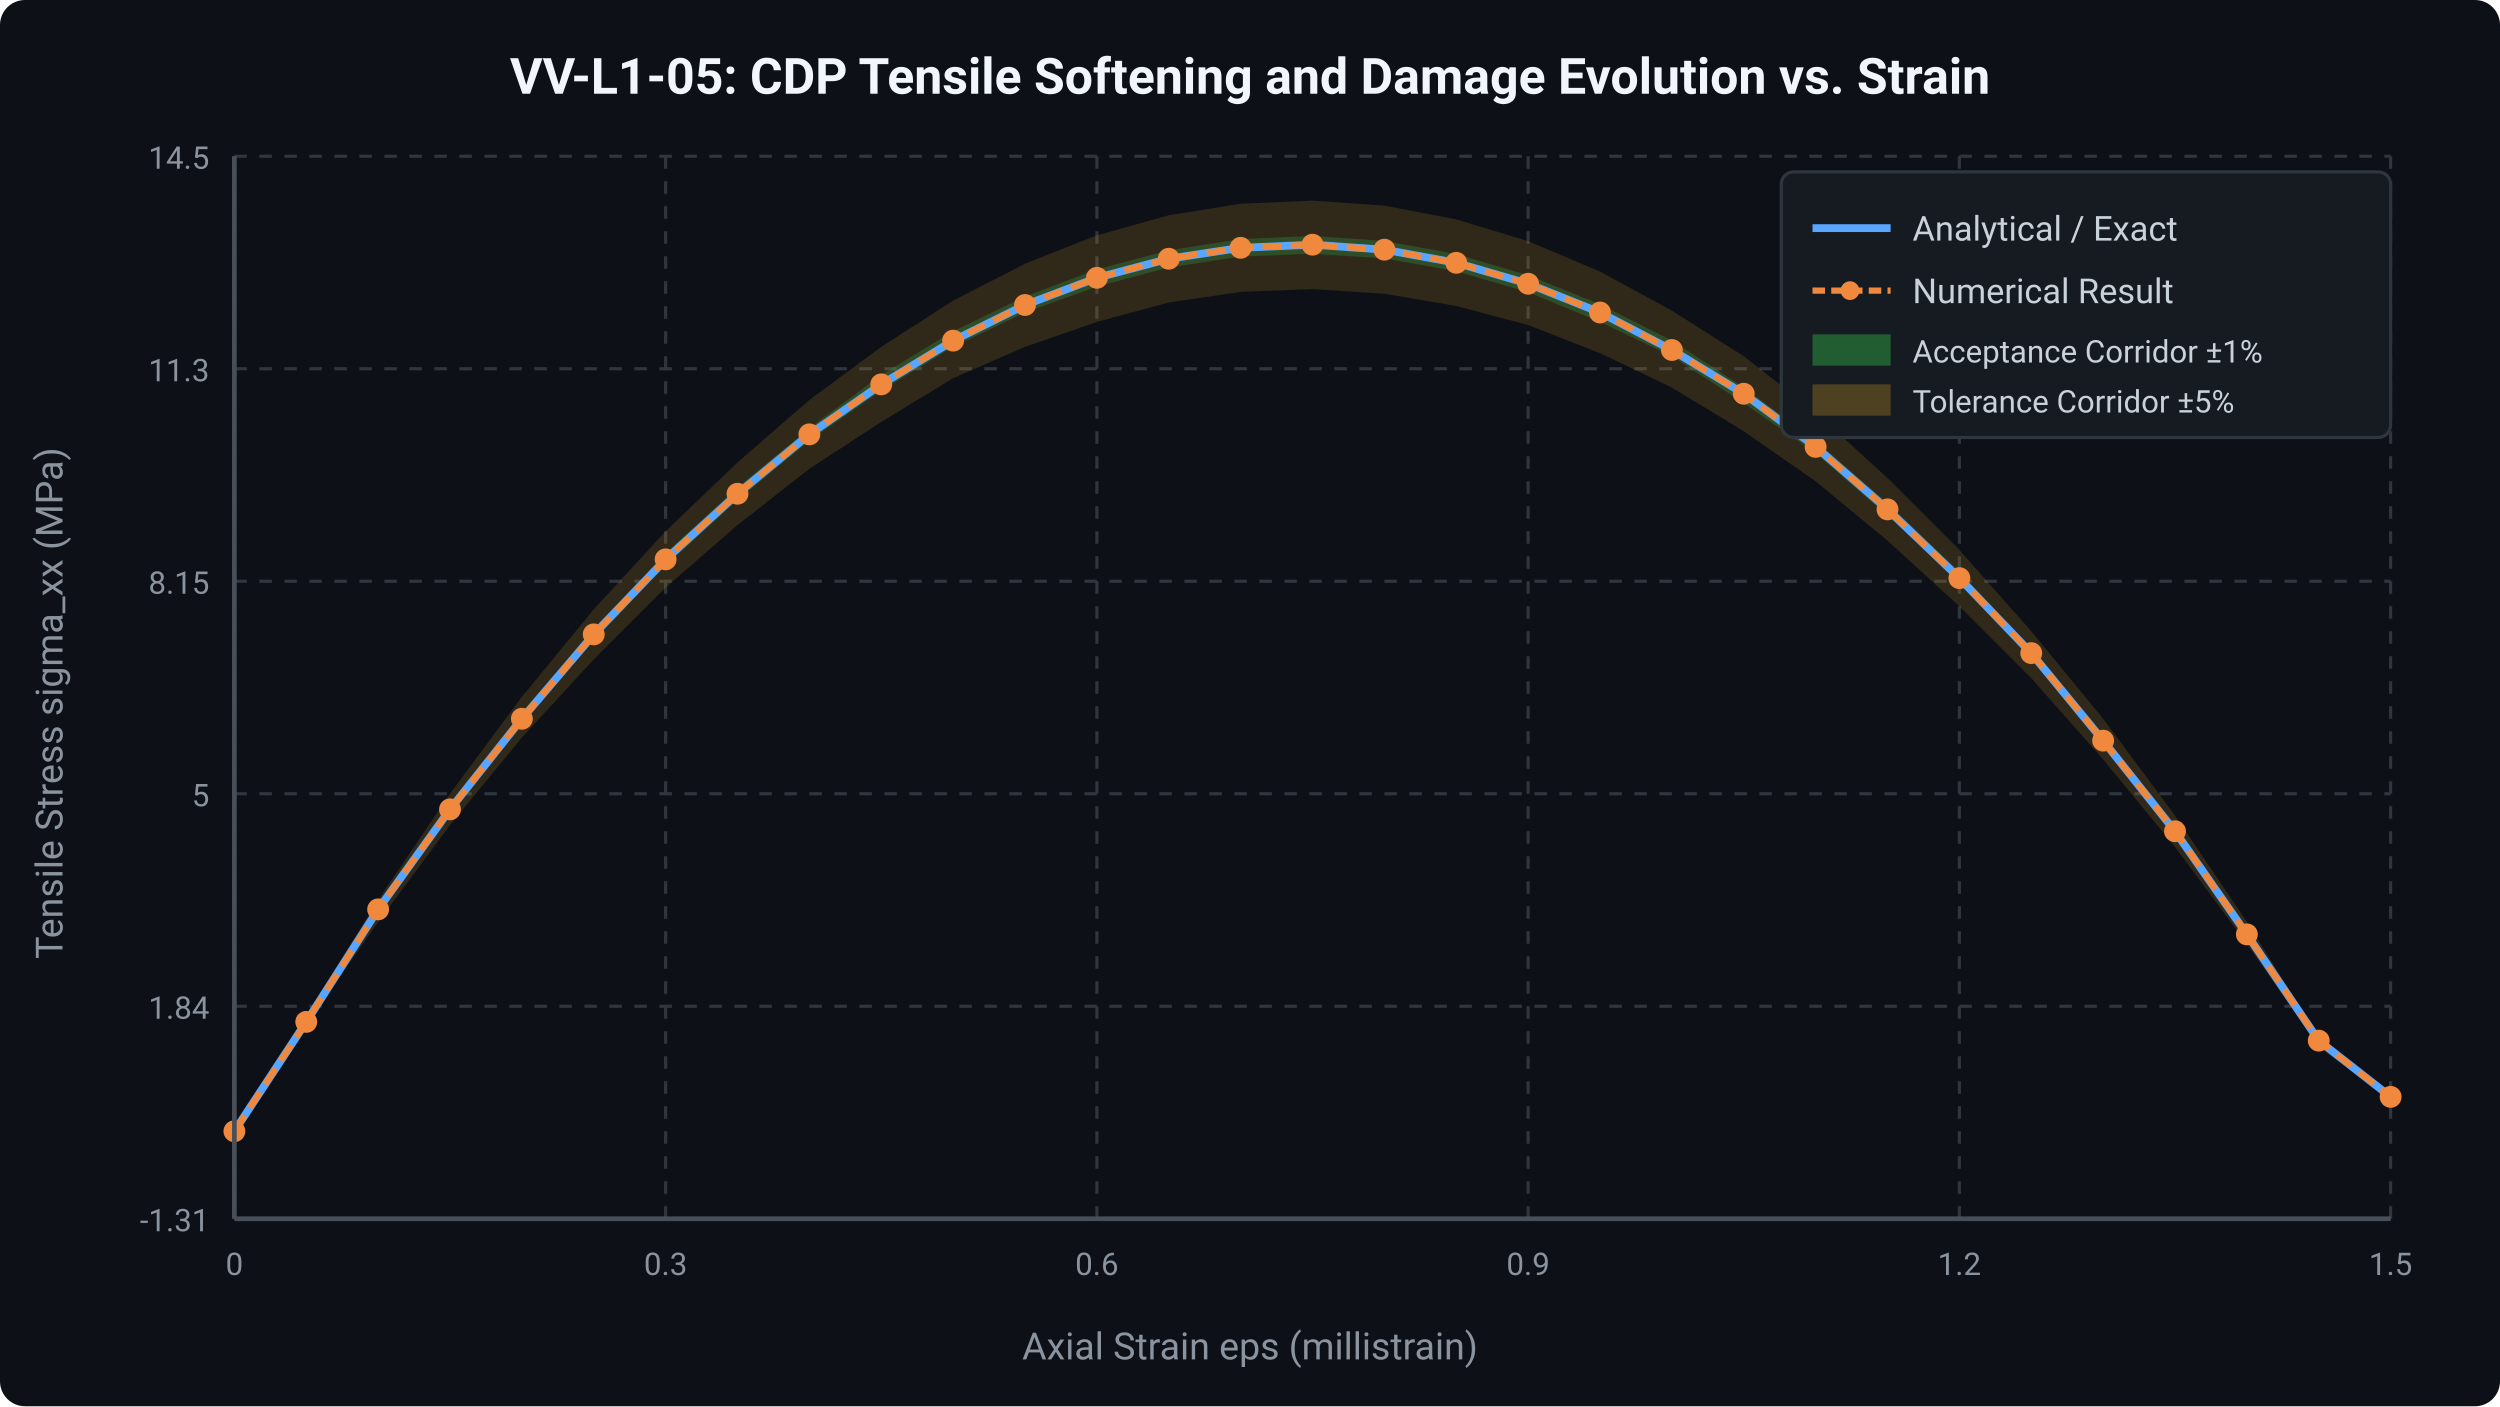
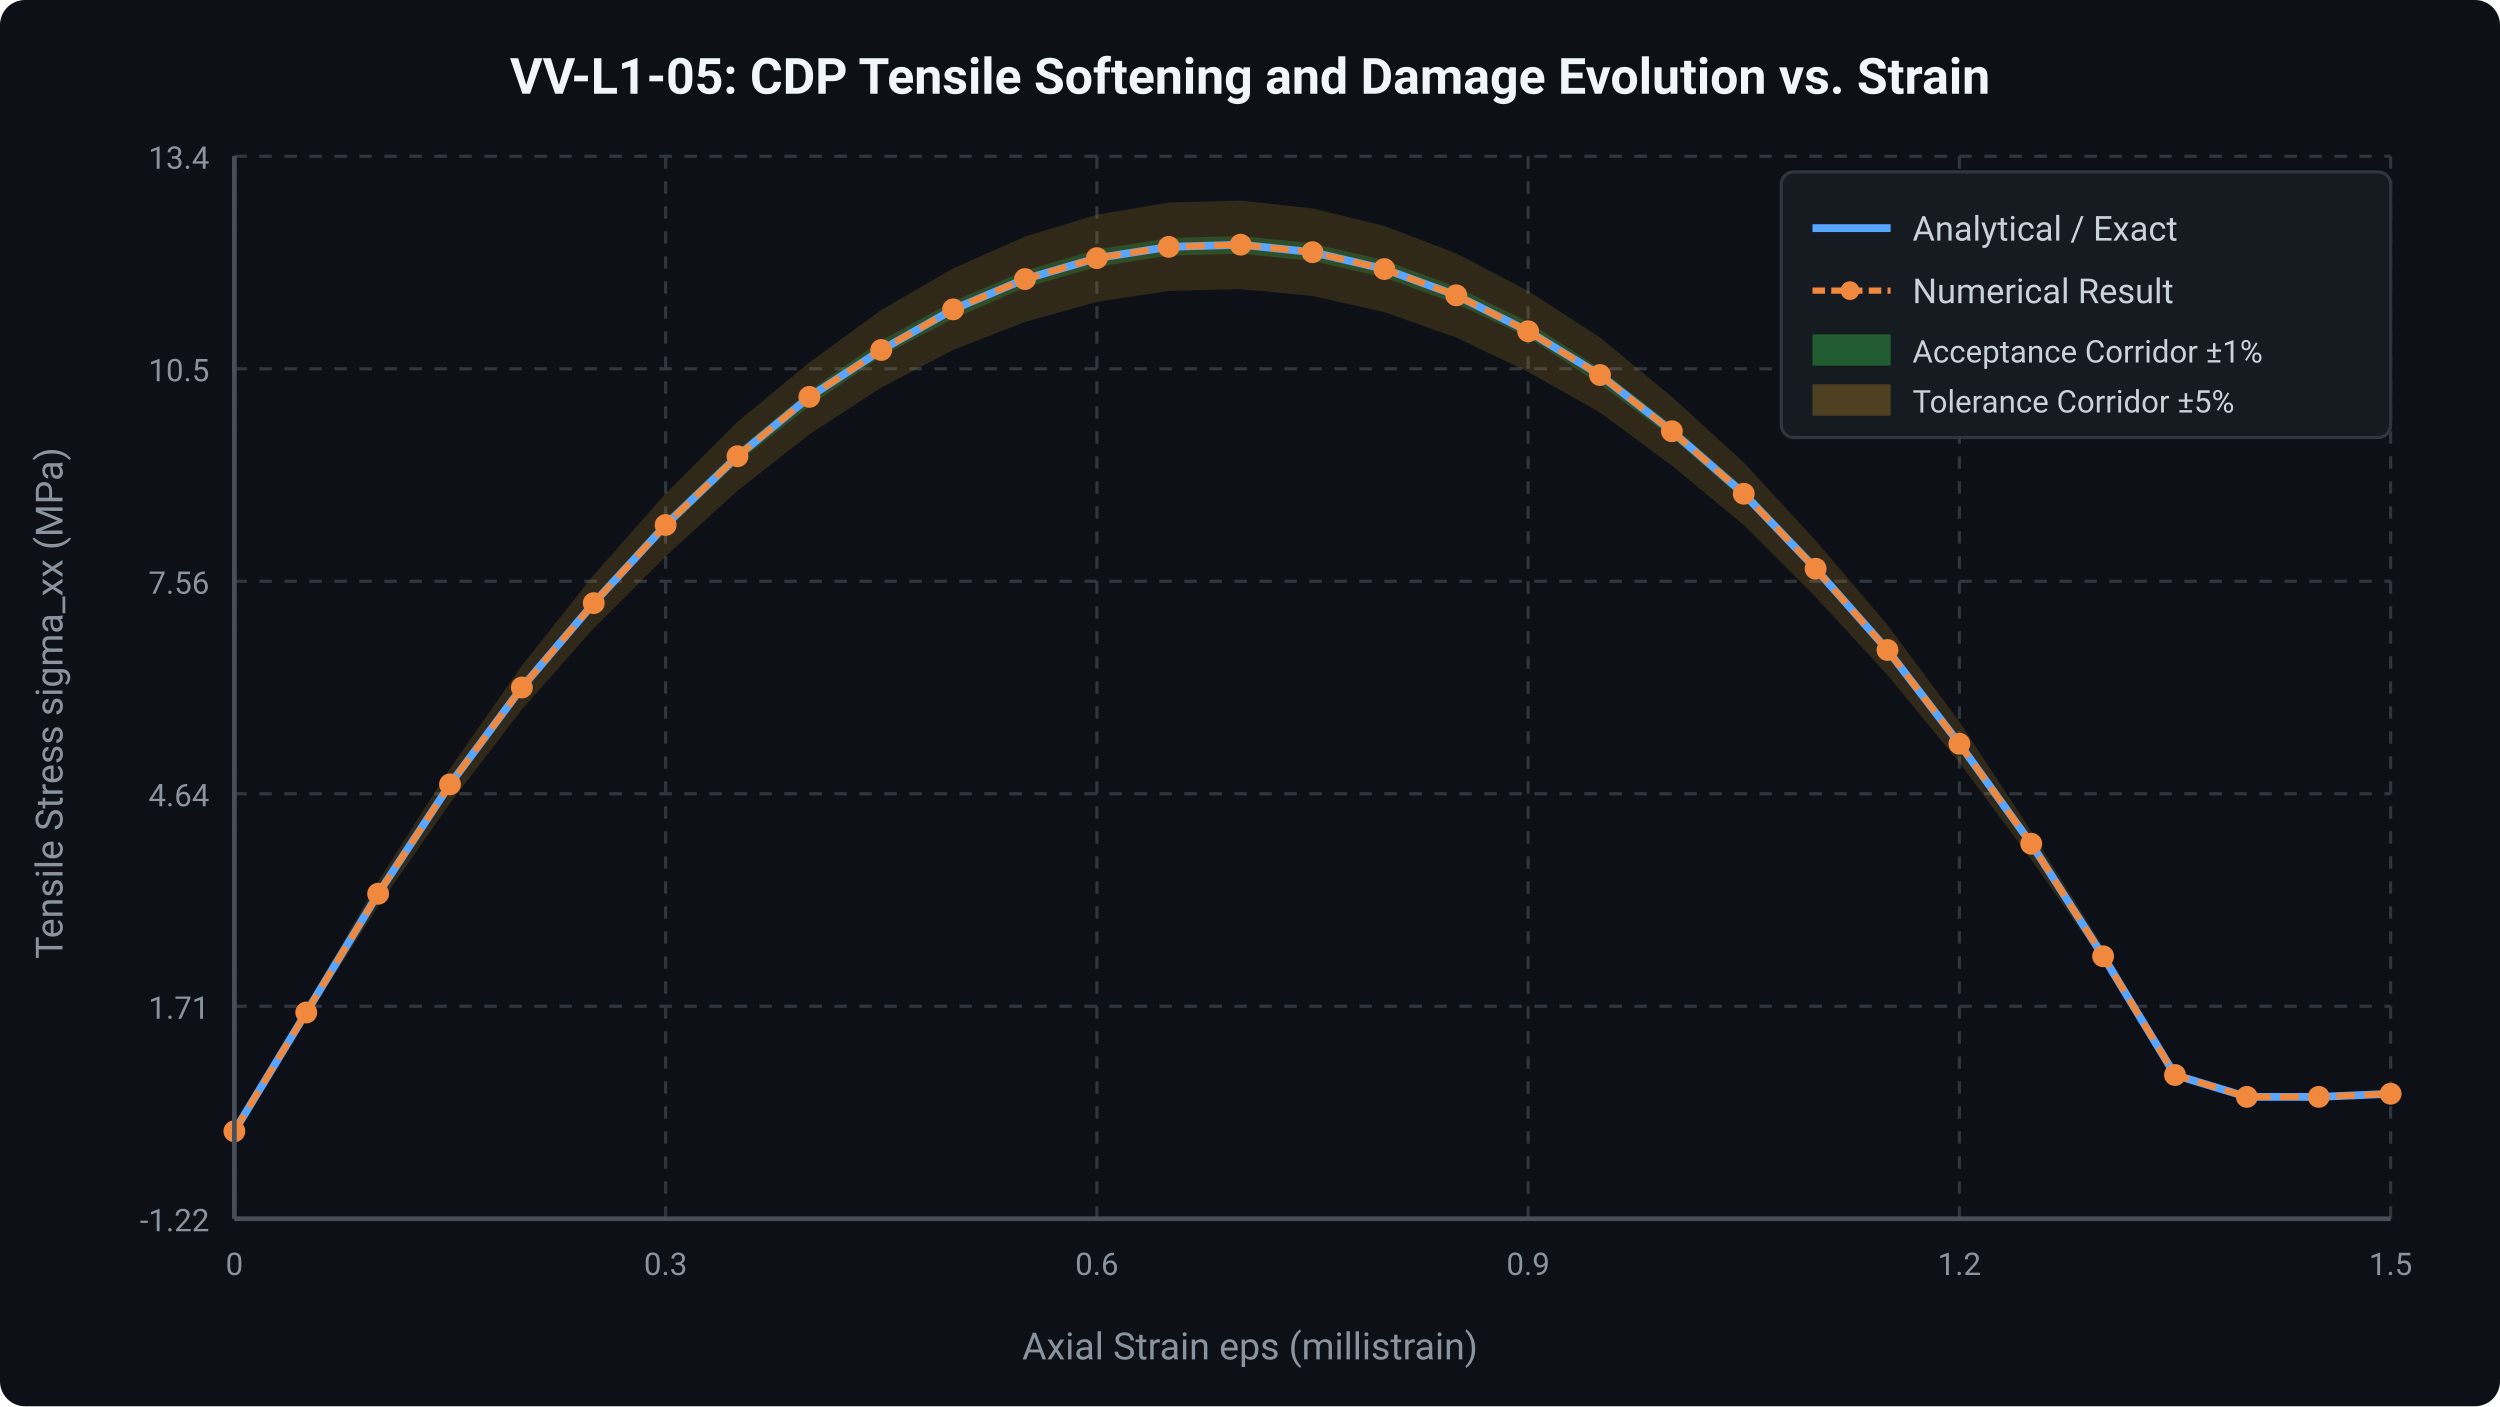
<svg xmlns="http://www.w3.org/2000/svg" viewBox="0 0 800 450" width="800" height="450">
  <style>
    text { font-family: -apple-system, BlinkMacSystemFont, 'Segoe UI', Roboto, Helvetica, Arial, sans-serif; fill: #c9d1d9; }
    .title { font-size: 16px; font-weight: 600; fill: #f0f6fc; }
    .axis-label { font-size: 12px; fill: #8b949e; }
    .tick { font-size: 10px; fill: #8b949e; }
    .grid { stroke: #30363d; stroke-width: 1; stroke-dasharray: 4,4; }
    .axis-line { stroke: #484f58; stroke-width: 1.5; }
    .exact-curve { fill: none; stroke: #58a6ff; stroke-width: 2.5; }
    .num-curve { fill: none; stroke: #f0883e; stroke-width: 2.0; stroke-dasharray: 6,3; }
    .corridor-yellow { fill: rgba(210, 153, 34, 0.18); }
    .corridor-green { fill: rgba(46, 160, 67, 0.30); }
  </style>
  <rect width="800" height="450" fill="#0d1117" rx="8" />
  <text x="400" y="30" text-anchor="middle" class="title">VV-L1-05: CDP Tensile Softening and Damage Evolution vs. Strain</text>
  <line x1="75" y1="390" x2="765" y2="390" class="grid" />
-   <text x="67" y="394" text-anchor="end" class="tick">-1.31</text>
+   <text x="67" y="394" text-anchor="end" class="tick">-1.22</text>
  <line x1="75" y1="322" x2="765" y2="322" class="grid" />
-   <text x="67" y="326" text-anchor="end" class="tick">1.84</text>
+   <text x="67" y="326" text-anchor="end" class="tick">1.71</text>
  <line x1="75" y1="254" x2="765" y2="254" class="grid" />
-   <text x="67" y="258" text-anchor="end" class="tick">5</text>
+   <text x="67" y="258" text-anchor="end" class="tick">4.64</text>
  <line x1="75" y1="186" x2="765" y2="186" class="grid" />
-   <text x="67" y="190" text-anchor="end" class="tick">8.15</text>
+   <text x="67" y="190" text-anchor="end" class="tick">7.56</text>
  <line x1="75" y1="118" x2="765" y2="118" class="grid" />
-   <text x="67" y="122" text-anchor="end" class="tick">11.3</text>
+   <text x="67" y="122" text-anchor="end" class="tick">10.5</text>
  <line x1="75" y1="50" x2="765" y2="50" class="grid" />
-   <text x="67" y="54" text-anchor="end" class="tick">14.5</text>
+   <text x="67" y="54" text-anchor="end" class="tick">13.4</text>
  <line x1="75" y1="50" x2="75" y2="390" class="grid" />
  <text x="75" y="408" text-anchor="middle" class="tick">0</text>
  <line x1="213" y1="50" x2="213" y2="390" class="grid" />
  <text x="213" y="408" text-anchor="middle" class="tick">0.3</text>
  <line x1="351" y1="50" x2="351" y2="390" class="grid" />
  <text x="351" y="408" text-anchor="middle" class="tick">0.6</text>
  <line x1="489" y1="50" x2="489" y2="390" class="grid" />
  <text x="489" y="408" text-anchor="middle" class="tick">0.9</text>
  <line x1="627" y1="50" x2="627" y2="390" class="grid" />
  <text x="627" y="408" text-anchor="middle" class="tick">1.2</text>
  <line x1="765" y1="50" x2="765" y2="390" class="grid" />
  <text x="765" y="408" text-anchor="middle" class="tick">1.5</text>
-   <path class="corridor-yellow" d="M 75 362 L 98 325 L 121 288 L 144 254 L 167 223 L 190 195 L 213 170 L 236 148 L 259 128 L 282 111 L 305 96.2 L 328 84.4 L 351 75.3 L 374 68.9 L 397 65.2 L 420 64.2 L 443 65.8 L 466 70.2 L 489 77.2 L 512 86.9 L 535 99.4 L 558 114 L 581 132 L 604 153 L 627 176 L 650 202 L 673 230 L 696 261 L 719 295 L 742 332 L 765 351 L 765 352 L 742 335 L 719 302 L 696 271 L 673 243 L 650 217 L 627 194 L 604 173 L 581 154 L 558 138 L 535 124 L 512 113 L 489 104 L 466 97.9 L 443 94 L 420 92.5 L 397 93.4 L 374 96.8 L 351 103 L 328 111 L 305 121 L 282 135 L 259 150 L 236 168 L 213 188 L 190 211 L 167 236 L 144 264 L 121 295 L 98 328 L 75 362 Z" />
-   <path class="corridor-green" d="M 75 362 L 98 326 L 121 291 L 144 258 L 167 228 L 190 202 L 213 177 L 236 156 L 259 137 L 282 120 L 305 106 L 328 94.9 L 351 86.2 L 374 80.1 L 397 76.5 L 420 75.5 L 443 77.1 L 466 81.3 L 489 88.1 L 512 97.4 L 535 109 L 558 124 L 581 141 L 604 161 L 627 183 L 650 208 L 673 235 L 696 265 L 719 298 L 742 333 L 765 351 L 765 351 L 742 334 L 719 299 L 696 267 L 673 238 L 650 211 L 627 186 L 604 165 L 581 145 L 558 129 L 535 114 L 512 103 L 489 93.5 L 466 86.8 L 443 82.7 L 420 81.2 L 397 82.1 L 374 85.6 L 351 91.7 L 328 100 L 305 111 L 282 125 L 259 141 L 236 160 L 213 181 L 190 205 L 167 231 L 144 260 L 121 292 L 98 327 L 75 362 Z" />
-   <path class="exact-curve" d="M 75 362 L 98 327 L 121 291 L 144 259 L 167 230 L 190 203 L 213 179 L 236 158 L 259 139 L 282 123 L 305 109 L 328 97.6 L 351 88.9 L 374 82.8 L 397 79.3 L 420 78.3 L 443 79.9 L 466 84.1 L 489 90.8 L 512 100 L 535 112 L 558 126 L 581 143 L 604 163 L 627 185 L 650 209 L 673 237 L 696 266 L 719 299 L 742 333 L 765 351 " />
-   <path class="num-curve" d="M 75 362 L 98 327 L 121 291 L 144 259 L 167 230 L 190 203 L 213 179 L 236 158 L 259 139 L 282 123 L 305 109 L 328 97.6 L 351 88.9 L 374 82.8 L 397 79.3 L 420 78.3 L 443 79.9 L 466 84.1 L 489 90.8 L 512 100 L 535 112 L 558 126 L 581 143 L 604 163 L 627 185 L 650 209 L 673 237 L 696 266 L 719 299 L 742 333 L 765 351 " />
+   <path class="corridor-yellow" d="M 75 362 L 98 322 L 121 282 L 144 246 L 167 213 L 190 184 L 213 158 L 236 135 L 259 116 L 282 99.2 L 305 85.9 L 328 75.7 L 351 68.7 L 374 64.8 L 397 64.2 L 420 66.7 L 443 72.3 L 466 81.1 L 489 93.1 L 512 108 L 535 127 L 558 148 L 581 173 L 604 200 L 627 231 L 650 266 L 673 303 L 696 343 L 719 351 L 742 350 L 765 350 L 765 351 L 742 351 L 719 352 L 696 345 L 673 308 L 650 275 L 627 244 L 604 216 L 581 191 L 558 168 L 535 149 L 512 132 L 489 119 L 466 108 L 443 99.9 L 420 94.7 L 397 92.5 L 374 93.1 L 351 96.6 L 328 103 L 305 112 L 282 124 L 259 139 L 236 157 L 213 178 L 190 201 L 167 227 L 144 257 L 121 290 L 98 326 L 75 362 Z" />
+   <path class="corridor-green" d="M 75 362 L 98 323 L 121 285 L 144 250 L 167 219 L 190 191 L 213 166 L 236 144 L 259 125 L 282 109 L 305 96.4 L 328 86.6 L 351 79.8 L 374 76.2 L 397 75.5 L 420 77.9 L 443 83.3 L 466 91.8 L 489 103 L 512 118 L 535 136 L 558 156 L 581 180 L 604 207 L 627 236 L 650 269 L 673 305 L 696 344 L 719 351 L 742 351 L 765 350 L 765 350 L 742 351 L 719 351 L 696 344 L 673 306 L 650 271 L 627 239 L 604 210 L 581 183 L 558 160 L 535 140 L 512 123 L 489 108 L 466 97.2 L 443 88.8 L 420 83.5 L 397 81.2 L 374 81.8 L 351 85.4 L 328 92 L 305 102 L 282 114 L 259 130 L 236 148 L 213 170 L 190 194 L 167 222 L 144 252 L 121 287 L 98 324 L 75 362 Z" />
+   <path class="exact-curve" d="M 75 362 L 98 324 L 121 286 L 144 251 L 167 220 L 190 193 L 213 168 L 236 146 L 259 127 L 282 112 L 305 99 L 328 89.3 L 351 82.6 L 374 79 L 397 78.3 L 420 80.7 L 443 86.1 L 466 94.5 L 489 106 L 512 120 L 535 138 L 558 158 L 581 182 L 604 208 L 627 238 L 650 270 L 673 306 L 696 344 L 719 351 L 742 351 L 765 350 " />
+   <path class="num-curve" d="M 75 362 L 98 324 L 121 286 L 144 251 L 167 220 L 190 193 L 213 168 L 236 146 L 259 127 L 282 112 L 305 99 L 328 89.3 L 351 82.6 L 374 79 L 397 78.3 L 420 80.7 L 443 86.1 L 466 94.5 L 489 106 L 512 120 L 535 138 L 558 158 L 581 182 L 604 208 L 627 238 L 650 270 L 673 306 L 696 344 L 719 351 L 742 351 L 765 350 " />
  <circle cx="75" cy="362" r="3.5" fill="#f0883e" />
-   <circle cx="98" cy="327" r="3.5" fill="#f0883e" />
-   <circle cx="121" cy="291" r="3.5" fill="#f0883e" />
-   <circle cx="144" cy="259" r="3.5" fill="#f0883e" />
-   <circle cx="167" cy="230" r="3.5" fill="#f0883e" />
-   <circle cx="190" cy="203" r="3.5" fill="#f0883e" />
-   <circle cx="213" cy="179" r="3.5" fill="#f0883e" />
-   <circle cx="236" cy="158" r="3.5" fill="#f0883e" />
-   <circle cx="259" cy="139" r="3.5" fill="#f0883e" />
-   <circle cx="282" cy="123" r="3.5" fill="#f0883e" />
-   <circle cx="305" cy="109" r="3.5" fill="#f0883e" />
-   <circle cx="328" cy="97.6" r="3.5" fill="#f0883e" />
-   <circle cx="351" cy="88.9" r="3.5" fill="#f0883e" />
-   <circle cx="374" cy="82.8" r="3.5" fill="#f0883e" />
-   <circle cx="397" cy="79.3" r="3.5" fill="#f0883e" />
-   <circle cx="420" cy="78.3" r="3.5" fill="#f0883e" />
-   <circle cx="443" cy="79.9" r="3.5" fill="#f0883e" />
-   <circle cx="466" cy="84.1" r="3.5" fill="#f0883e" />
-   <circle cx="489" cy="90.8" r="3.5" fill="#f0883e" />
-   <circle cx="512" cy="100" r="3.5" fill="#f0883e" />
-   <circle cx="535" cy="112" r="3.5" fill="#f0883e" />
-   <circle cx="558" cy="126" r="3.5" fill="#f0883e" />
-   <circle cx="581" cy="143" r="3.5" fill="#f0883e" />
-   <circle cx="604" cy="163" r="3.5" fill="#f0883e" />
-   <circle cx="627" cy="185" r="3.5" fill="#f0883e" />
-   <circle cx="650" cy="209" r="3.5" fill="#f0883e" />
-   <circle cx="673" cy="237" r="3.5" fill="#f0883e" />
-   <circle cx="696" cy="266" r="3.5" fill="#f0883e" />
-   <circle cx="719" cy="299" r="3.5" fill="#f0883e" />
-   <circle cx="742" cy="333" r="3.5" fill="#f0883e" />
-   <circle cx="765" cy="351" r="3.5" fill="#f0883e" />
+   <circle cx="98" cy="324" r="3.5" fill="#f0883e" />
+   <circle cx="121" cy="286" r="3.5" fill="#f0883e" />
+   <circle cx="144" cy="251" r="3.5" fill="#f0883e" />
+   <circle cx="167" cy="220" r="3.5" fill="#f0883e" />
+   <circle cx="190" cy="193" r="3.5" fill="#f0883e" />
+   <circle cx="213" cy="168" r="3.5" fill="#f0883e" />
+   <circle cx="236" cy="146" r="3.5" fill="#f0883e" />
+   <circle cx="259" cy="127" r="3.5" fill="#f0883e" />
+   <circle cx="282" cy="112" r="3.5" fill="#f0883e" />
+   <circle cx="305" cy="99" r="3.5" fill="#f0883e" />
+   <circle cx="328" cy="89.3" r="3.5" fill="#f0883e" />
+   <circle cx="351" cy="82.6" r="3.5" fill="#f0883e" />
+   <circle cx="374" cy="79" r="3.5" fill="#f0883e" />
+   <circle cx="397" cy="78.3" r="3.5" fill="#f0883e" />
+   <circle cx="420" cy="80.7" r="3.5" fill="#f0883e" />
+   <circle cx="443" cy="86.1" r="3.5" fill="#f0883e" />
+   <circle cx="466" cy="94.5" r="3.5" fill="#f0883e" />
+   <circle cx="489" cy="106" r="3.5" fill="#f0883e" />
+   <circle cx="512" cy="120" r="3.5" fill="#f0883e" />
+   <circle cx="535" cy="138" r="3.5" fill="#f0883e" />
+   <circle cx="558" cy="158" r="3.5" fill="#f0883e" />
+   <circle cx="581" cy="182" r="3.5" fill="#f0883e" />
+   <circle cx="604" cy="208" r="3.5" fill="#f0883e" />
+   <circle cx="627" cy="238" r="3.5" fill="#f0883e" />
+   <circle cx="650" cy="270" r="3.5" fill="#f0883e" />
+   <circle cx="673" cy="306" r="3.5" fill="#f0883e" />
+   <circle cx="696" cy="344" r="3.5" fill="#f0883e" />
+   <circle cx="719" cy="351" r="3.5" fill="#f0883e" />
+   <circle cx="742" cy="351" r="3.5" fill="#f0883e" />
+   <circle cx="765" cy="350" r="3.5" fill="#f0883e" />
  <line x1="75" y1="390" x2="765" y2="390" class="axis-line" />
  <line x1="75" y1="50" x2="75" y2="390" class="axis-line" />
  <text x="400" y="435" text-anchor="middle" class="axis-label">Axial Strain eps (millistrain)</text>
  <text x="20" y="225" text-anchor="middle" transform="rotate(-90 20 225)" class="axis-label">Tensile Stress sigma_xx (MPa)</text>
  <rect x="570" y="55" width="195" height="85" fill="#161b22" stroke="#30363d" rx="4" />
  <line x1="580" y1="73" x2="605" y2="73" stroke="#58a6ff" stroke-width="2.5" />
  <text x="612" y="77" font-size="11">Analytical / Exact</text>
  <line x1="580" y1="93" x2="605" y2="93" stroke="#f0883e" stroke-width="2.0" stroke-dasharray="4,2" />
  <circle cx="592" cy="93" r="3" fill="#f0883e" />
  <text x="612" y="97" font-size="11">Numerical Result</text>
  <rect x="580" y="107" width="25" height="10" fill="rgba(46,160,67,0.5)" />
  <text x="612" y="116" font-size="10">Acceptance Corridor ±1%</text>
  <rect x="580" y="123" width="25" height="10" fill="rgba(210,153,34,0.3)" />
  <text x="612" y="132" font-size="10">Tolerance Corridor ±5%</text>
</svg>
